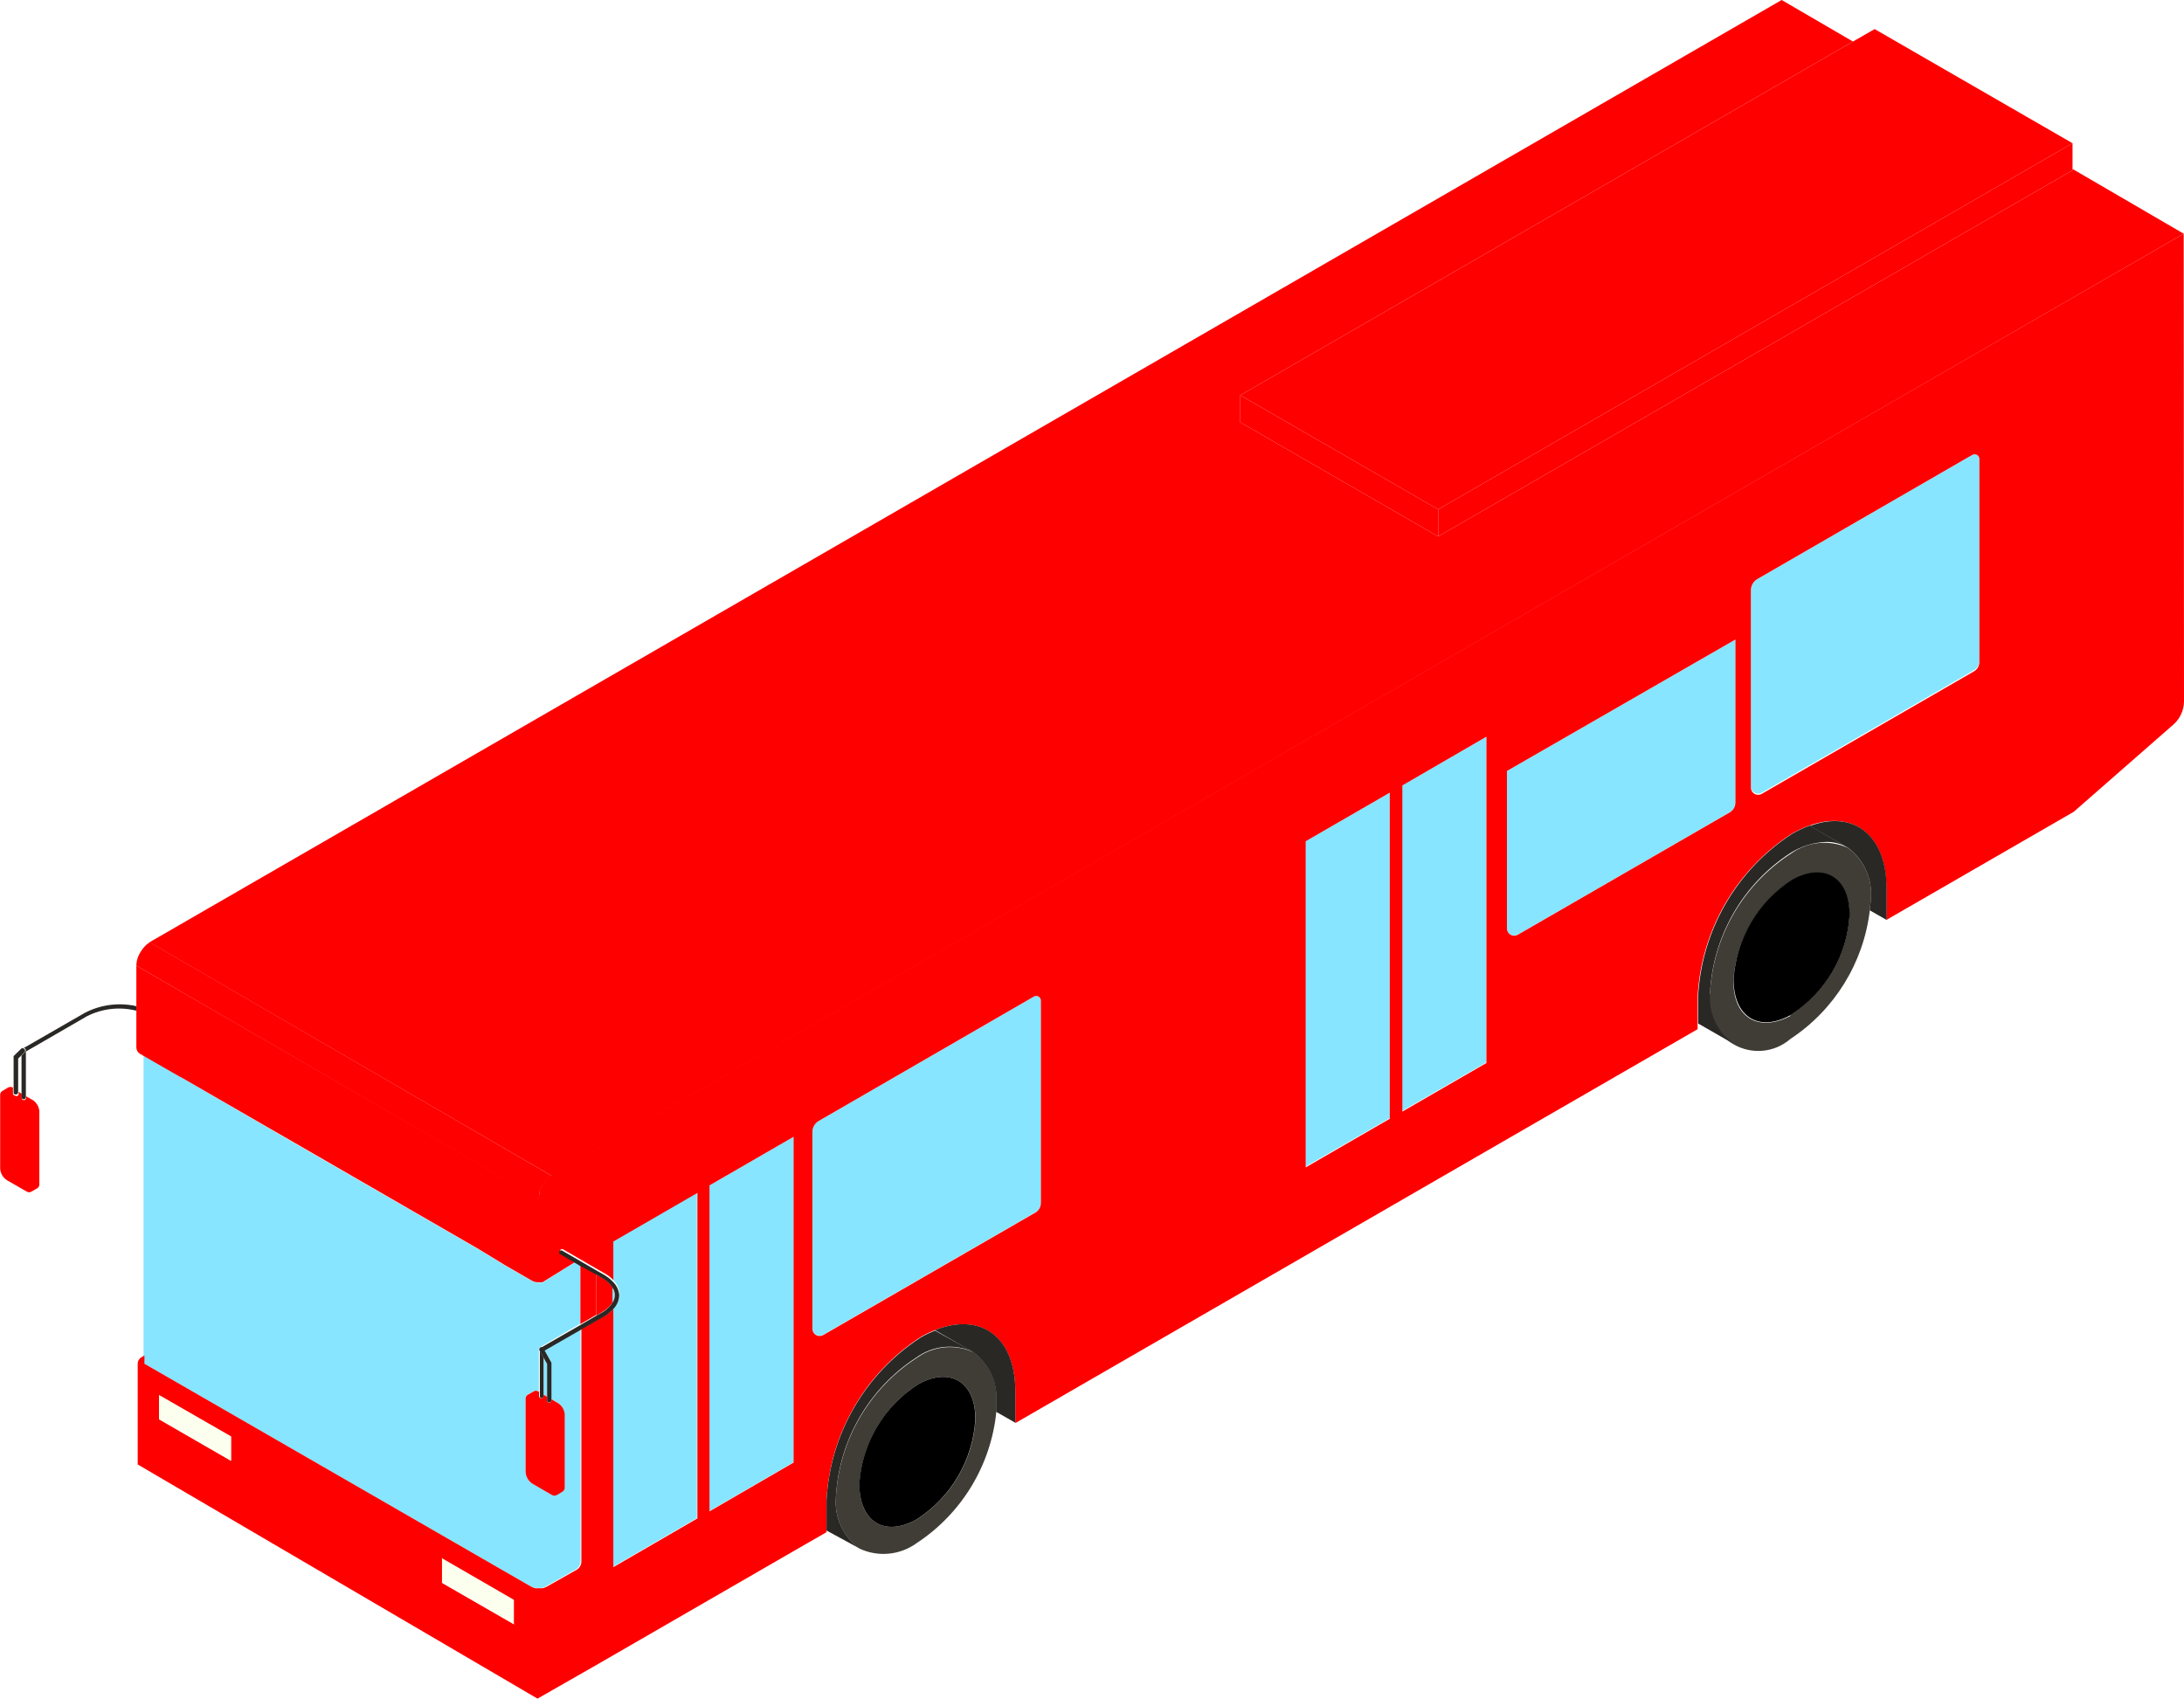
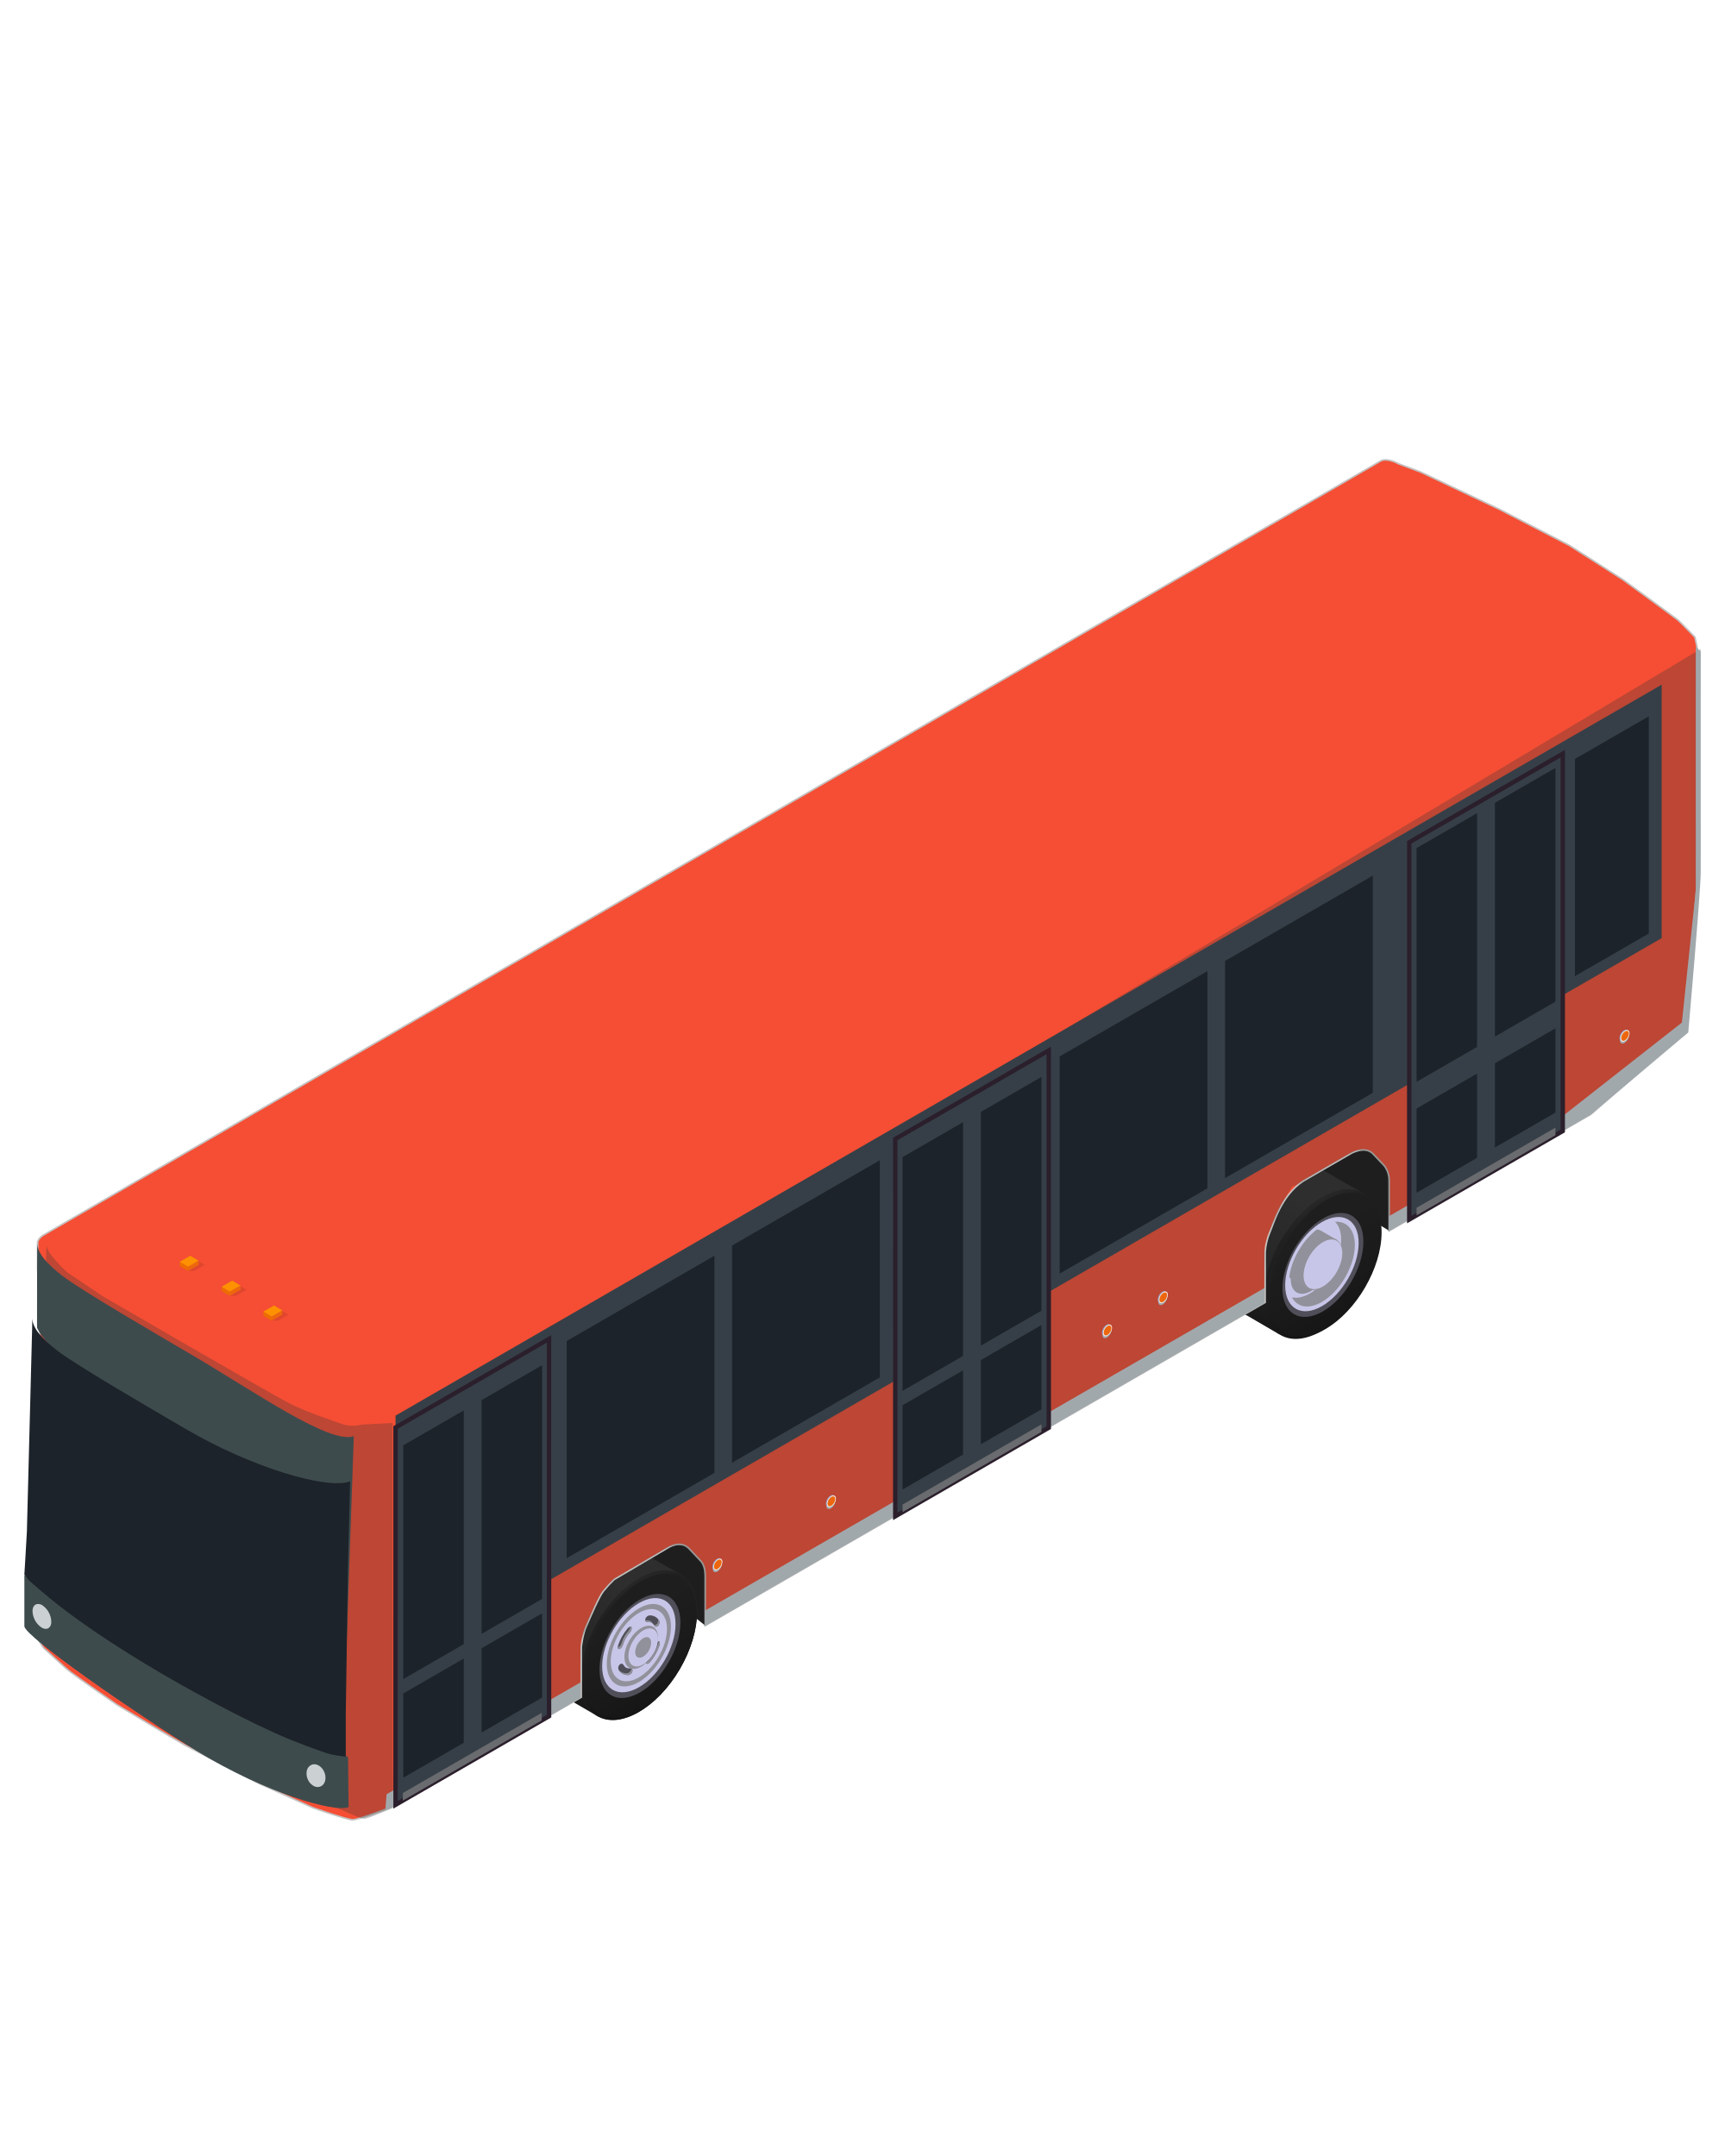
- <svg xmlns="http://www.w3.org/2000/svg" id="Capa_1" data-name="Capa 1" data-type="bus.svg" viewBox="0 0 129.9 101.04">
+ <svg xmlns="http://www.w3.org/2000/svg" xmlns:xlink="http://www.w3.org/1999/xlink" viewBox="0 0 1080 1350">
  <defs>
-     <style>.cls-1{fill:none;}.cls-2{fill:#403c36;}.cls-3{fill:#87e5ff;}.body{fill:#FF0000;}.cls-5{fill:#2a2824;}.cls-6{fill:#fdffee;}∫.cls-8{fill:#b5b5b5;}</style>
+     <style>
+             .cls-1{isolation:isolate;}.cls-2{fill:#1e1e1e;}.cls-3{fill:url(#linear-gradient);}.cls-4{fill:url(#linear-gradient-2);}.cls-5{fill:url(#linear-gradient-3);}.cls-6{fill:#504f59;}.cls-7{fill:#c8c6e8;}.cls-8{fill:#90919a;}.cls-9{fill:#8e8f98;}.cls-10{fill:url(#linear-gradient-4);}.cls-11{fill:#2d2c38;}.cls-12{fill:url(#linear-gradient-5);}.cls-13{fill:url(#linear-gradient-6);}.cls-14{fill:#F54E34;stroke:#c3c1c0;stroke-miterlimit:10;}.cls-15{fill:#353535;opacity:0.29;}.cls-16{fill:#3d4b4d;}.cls-17{fill:#cbd0d3;}.cls-18{fill:#1d232a;}.cls-19{fill:#a1a8ac;}.cls-20{fill:#363f47;}.cls-21{fill:#2b1f2c;}.cls-22{fill:#696b6f;}.cls-23{fill:#999ebf;}.cls-24{fill:#f8eee8;}.cls-25{fill:#ed670e;}.cls-26{fill:#e9e4e0;mix-blend-mode:multiply;}.cls-27{fill:#ed6d00;}.cls-28{fill:#fd9101;}</style>
+     <linearGradient id="linear-gradient" x1="300.64" y1="823.06" x2="249.23" y2="734.01" gradientTransform="matrix(-1, 0, 0, 1, 1080, 0)" gradientUnits="userSpaceOnUse">
+       <stop offset="0" stop-color="#181818" />
+       <stop offset="0.27" stop-color="#262626" />
+       <stop offset="0.77" stop-color="#2e2e2e" />
+     </linearGradient>
+     <linearGradient id="linear-gradient-2" x1="234.29" y1="822.93" x2="270.53" y2="760.16" gradientTransform="matrix(-0.5, -0.86, -0.86, 0.5, 1638.32, 609.96)" gradientUnits="userSpaceOnUse">
+       <stop offset="0" stop-color="#141414" />
+       <stop offset="0.44" stop-color="#1e1e1e" />
+       <stop offset="0.78" stop-color="#202020" />
+       <stop offset="0.98" stop-color="#292929" />
+       <stop offset="1" stop-color="#2a2a2a" />
+     </linearGradient>
+     <linearGradient id="linear-gradient-3" x1="232.7" y1="822.11" x2="267.57" y2="761.73" gradientTransform="matrix(-1, 0, 0, 1, 1080, 0)" gradientUnits="userSpaceOnUse">
+       <stop offset="0" stop-color="#161616" />
+       <stop offset="0.3" stop-color="#1a1a1a" />
+       <stop offset="0.79" stop-color="#1e1e1e" />
+       <stop offset="0.8" stop-color="#1e1e1e" />
+     </linearGradient>
+     <linearGradient id="linear-gradient-4" x1="725.63" y1="1063.18" x2="674.22" y2="974.14" xlink:href="#linear-gradient" />
+     <linearGradient id="linear-gradient-5" x1="661.89" y1="1061.54" x2="698.13" y2="998.77" gradientTransform="matrix(-0.5, -0.86, -0.86, 0.5, 1632.52, 1097.31)" xlink:href="#linear-gradient-2" />
+     <linearGradient id="linear-gradient-6" x1="661.69" y1="1060.73" x2="696.56" y2="1000.35" xlink:href="#linear-gradient-3" />
  </defs>
-   <polygon class="cls-1" points="1.26 62.79 1.26 65.01 1.08 64.9 1.08 62.97 1.26 62.79" />
-   <path class="cls-2" d="M68.8,111.4l0,0h0a3.36,3.36,0,0,0-3.38.33A10.57,10.57,0,0,0,60.61,120,3.4,3.4,0,0,0,62,123.07a3.36,3.36,0,0,0,3.41-.32,10.62,10.62,0,0,0,4.74-7.81c0-.16,0-.32,0-.47A3.36,3.36,0,0,0,68.8,111.4Zm-3.4,9.95c-1.91,1.06-3.42.11-3.39-2.12a7.6,7.6,0,0,1,3.51-5.94c1.9-1.05,3.42-.1,3.39,2.12A7.62,7.62,0,0,1,65.4,121.35Z" transform="translate(-10.89 -30.96)" />
-   <path class="cls-2" d="M120.79,81.39l0,0h0a3.37,3.37,0,0,0-3.37.34A10.56,10.56,0,0,0,112.6,90a2.92,2.92,0,0,0,4.78,2.76,10.67,10.67,0,0,0,4.72-7.63c0-.22.06-.44.06-.65A3.37,3.37,0,0,0,120.79,81.39Zm-3.41,10c-1.9,1-3.42.1-3.39-2.12a7.62,7.62,0,0,1,3.51-5.94c1.91-1,3.42-.1,3.39,2.12A7.57,7.57,0,0,1,117.38,91.34Z" transform="translate(-10.89 -30.96)" />
-   <path class="cls-3" d="M43.26,111.26,45.42,110v13.82a.57.57,0,0,1-.29.5l-1.77,1h0a.92.92,0,0,1-.23.09h0a1,1,0,0,1-.24,0h0a.85.85,0,0,1-.23,0,.92.92,0,0,1-.23-.09l-23-13.26s0,0,0-.06a.19.19,0,0,1,0-.1v-.33l0-17.87h0L21.57,95l.16.08L28.47,99l10.84,6.25,1.64,1,1.58.91a.63.63,0,0,0,.33.09h0a.75.75,0,0,0,.21,0l.09,0,.08-.05L45.14,106l.27.16v3.53L43,111.1h0a.1.1,0,0,0-.06.09s0,0,0,0v2.53l-.05,0a.25.25,0,0,0-.28,0l-.35.2a.26.26,0,0,0-.12.25v4.34a.89.89,0,0,0,.4.69l1.17.68a.31.31,0,0,0,.29,0l.35-.21a.28.28,0,0,0,.12-.25v-4.34a.86.86,0,0,0-.4-.68l-.39-.23v-2.13a.14.14,0,0,0,0-.06Z" transform="translate(-10.89 -30.96)" />
-   <polygon class="cls-3" points="32.54 81.13 32.54 83.07 32.33 82.95 32.33 80.76 32.54 81.13" />
-   <path class="cls-3" d="M114.11,69v9.7a.68.68,0,0,1-.33.57l-12.61,7.28a.43.43,0,0,1-.65-.37V76.82Z" transform="translate(-10.89 -30.96)" />
-   <path class="cls-3" d="M72.8,90.49v12a.66.66,0,0,1-.33.58l-12.61,7.28a.43.43,0,0,1-.65-.37V98.29a.76.76,0,0,1,.39-.66l12.78-7.39A.28.28,0,0,1,72.8,90.49Z" transform="translate(-10.89 -30.96)" />
-   <path class="cls-3" d="M128.62,58.26v12a.65.65,0,0,1-.33.57l-12.61,7.28a.43.43,0,0,1-.65-.37V66.06a.77.77,0,0,1,.39-.66l12.34-7.13.44-.25A.28.28,0,0,1,128.62,58.26Z" transform="translate(-10.89 -30.96)" />
-   <path class="cls-3" d="M52.34,101.9v19.36l-5,2.9V108.82a1.22,1.22,0,0,0,.4-.87,1.23,1.23,0,0,0-.4-.87v-2.29Z" transform="translate(-10.89 -30.96)" />
-   <path class="cls-3" d="M47.46,108a.88.88,0,0,0-.14-.44v.88A.91.91,0,0,0,47.46,108Z" transform="translate(-10.89 -30.96)" />
-   <polygon class="cls-3" points="47.2 67.62 47.2 86.98 42.19 89.88 42.19 70.51 47.2 67.62" />
-   <polygon class="cls-3" points="88.41 43.82 88.41 63.19 83.4 66.08 83.4 46.72 88.41 43.82" />
-   <polygon class="cls-3" points="82.66 47.15 82.66 66.51 77.64 69.4 77.64 50.04 82.66 47.15" />
-   <path class="body" d="M13.23,97.05v4.33a.27.27,0,0,1-.12.26l-.35.2a.27.27,0,0,1-.28,0l-1.18-.68a.88.88,0,0,1-.4-.69V96.11a.27.27,0,0,1,.12-.25l.35-.21a.31.31,0,0,1,.29,0l0,0V96a.13.13,0,0,0,.13.13A.13.13,0,0,0,12,96v-.09l.18.11v.25a.13.13,0,1,0,.26,0v-.1l.42.24A.88.88,0,0,1,13.23,97.05Z" transform="translate(-10.89 -30.96)" />
-   <path class="cls-8" d="M65.52,113.29A7.6,7.6,0,0,0,62,119.23c0,2.23,1.48,3.18,3.39,2.12a7.62,7.62,0,0,0,3.51-5.94C68.94,113.19,67.42,112.24,65.52,113.29Z" transform="translate(-10.89 -30.96)" />
-   <path class="cls-8" d="M117.5,83.28A7.62,7.62,0,0,0,114,89.22c0,2.22,1.49,3.17,3.39,2.12a7.57,7.57,0,0,0,3.51-5.94C120.92,83.18,119.41,82.23,117.5,83.28Z" transform="translate(-10.89 -30.96)" />
-   <path class="body" d="M43.19,107.15l-.09,0-.2,0h0a.75.75,0,0,0,.21,0Z" transform="translate(-10.89 -30.96)" />
-   <rect class="body" x="34.52" y="75.23" height="3.53" />
-   <polygon class="body" points="35.47 78.21 35.47 75.77 34.52 75.23 34.52 78.76 35.47 78.21" />
-   <path class="body" d="M42.89,107.19h0l.2,0h0A.75.75,0,0,1,42.89,107.19Z" transform="translate(-10.89 -30.96)" />
-   <path class="body" d="M140.77,44.86l-97.07,56a1.44,1.44,0,0,0-.33.28l-.07.09a2.07,2.07,0,0,0-.22.35,1.76,1.76,0,0,0-.09.2s0,.07,0,.11a1.49,1.49,0,0,0-.05.36L19,88.4v4.87a.44.44,0,0,0,.21.37l.19.11h0L21.57,95l.16.08,17.58,10.15,1.64,1,1.58.91a.63.63,0,0,0,.33.09h0a.75.75,0,0,0,.21,0l.09,0,.08-.05L45.14,106l-.91-.53a.14.14,0,0,1,0-.18.14.14,0,0,1,.18,0l2,1.16.49.28a2.26,2.26,0,0,1,.47.37v-2.29l5-2.89v19.36l-5,2.9V108.82a2.29,2.29,0,0,1-.47.38l-.49.28-.94.54v13.82a.57.57,0,0,1-.29.5l-1.77,1h0a.92.92,0,0,1-.23.09h0a1,1,0,0,1-.24,0h0a.85.85,0,0,1-.23,0,.92.92,0,0,1-.23-.09l-23-13.26s0,0,0-.06a.19.19,0,0,1,0-.1v-.33l-.17.1a.44.44,0,0,0-.23.38v6L42.86,132l3.5-2,12.52-7.23,1.17-.67v-1.91a12.32,12.32,0,0,1,5.6-9.7,6,6,0,0,1,.85-.41c2.7-1.08,4.77.39,4.78,3.62v1.91l16.35-9.44,12.52-7.23,11.71-6.76V90.25a12.31,12.31,0,0,1,5.59-9.69,6.13,6.13,0,0,1,1.05-.49c2.6-.94,4.58.54,4.59,3.7v1.91l11.14-6.43,5.94-5.2a1.86,1.86,0,0,0,.62-1.38Zm-116.14,73-4.28-2.47v-1.43l4.28,2.46Zm16.82,9.72h0l-4.27-2.46v-1.44l4.27,2.47v1.43l.16.09Zm16.64-9.62-5,2.9V101.47l5-2.89ZM72.8,102.51a.66.66,0,0,1-.33.58l-12.61,7.28a.43.43,0,0,1-.65-.37V98.29a.76.76,0,0,1,.39-.66l12.78-7.39a.28.28,0,0,1,.42.25Zm20.75-5-5,2.89V81l5-2.89Zm5.75-3.32-5,2.89V77.68l5-2.9Zm14.81-15.48a.68.68,0,0,1-.33.57l-12.61,7.28a.43.43,0,0,1-.65-.37V76.82L114.11,69Zm14.51-8.38a.65.65,0,0,1-.33.57l-12.61,7.28a.43.43,0,0,1-.65-.37V66.06a.77.77,0,0,1,.39-.66l12.34-7.13.44-.25a.28.28,0,0,1,.42.24Z" transform="translate(-10.89 -30.96)" />
-   <polygon class="body" points="85.54 30.3 85.54 31.91 123.27 10.13 123.27 10.05 123.27 8.52 85.54 30.3" />
-   <polygon class="body" points="73.77 23.51 73.77 25.12 85.54 31.91 85.54 30.3 73.77 23.51" />
-   <path class="body" d="M46.71,109a1.61,1.61,0,0,0,.61-.57v-.88a1.56,1.56,0,0,0-.61-.58l-.35-.2v2.44Z" transform="translate(-10.89 -30.96)" />
-   <path class="body" d="M44.48,115.09v4.34a.28.28,0,0,1-.12.25l-.35.21a.31.31,0,0,1-.29,0l-1.17-.68a.89.89,0,0,1-.4-.69v-4.34a.26.26,0,0,1,.12-.25l.35-.2a.25.25,0,0,1,.28,0l.05,0V114a.13.13,0,0,0,.14.13.13.13,0,0,0,.13-.13v-.08l.21.12v.22a.12.12,0,0,0,.13.13.13.13,0,0,0,.13-.13v-.07l.39.23A.86.86,0,0,1,44.48,115.09Z" transform="translate(-10.89 -30.96)" />
-   <path class="cls-5" d="M19,90.81v.27a4.21,4.21,0,0,0-2.94.33l-3.63,2.1v2.71a.13.13,0,1,1-.26,0V93.75l.22-.23a.13.13,0,0,0,0-.18.11.11,0,0,0-.16,0v0l3.7-2.13A4.51,4.51,0,0,1,19,90.81Z" transform="translate(-10.89 -30.96)" />
-   <path class="cls-5" d="M12.37,93.52l-.22.23-.18.18v2a.13.13,0,0,1-.14.13A.13.13,0,0,1,11.7,96V93.87a.18.18,0,0,1,0-.09l.45-.44s0,0,0,0a.11.11,0,0,1,.16,0A.13.13,0,0,1,12.37,93.52Z" transform="translate(-10.89 -30.96)" />
-   <path class="cls-5" d="M71.28,113.68v1.91l-1.14-.65c0-.16,0-.32,0-.47a3.38,3.38,0,0,0-1.37-3.08h0l-2.27-1.31C69.2,109,71.27,110.45,71.28,113.68Z" transform="translate(-10.89 -30.96)" />
-   <path class="cls-5" d="M123.1,83.77v1.91l-1-.57c0-.22.06-.44.06-.65a3.4,3.4,0,0,0-1.37-3.08l0,0-2.25-1.29C121.11,79.13,123.09,80.61,123.1,83.77Z" transform="translate(-10.89 -30.96)" />
-   <path class="cls-5" d="M68.77,111.37a3.37,3.37,0,0,0-3.38.34A10.56,10.56,0,0,0,60.61,120,3.39,3.39,0,0,0,62,123.06L60.05,122v-1.78a12.32,12.32,0,0,1,5.6-9.7,6,6,0,0,1,.85-.41Z" transform="translate(-10.89 -30.96)" />
-   <path class="cls-5" d="M68.8,111.4l0,0,0,0Z" transform="translate(-10.89 -30.96)" />
-   <path class="cls-5" d="M120.76,81.36a2.45,2.45,0,0,0-1.25-.32,4.28,4.28,0,0,0-2.13.66A10.56,10.56,0,0,0,112.6,90,3.38,3.38,0,0,0,114,93.05l-2.11-1.21V90.25a12.31,12.31,0,0,1,5.59-9.69,6.13,6.13,0,0,1,1.05-.49Z" transform="translate(-10.89 -30.96)" />
-   <path class="cls-5" d="M120.79,81.38h0l0,0Z" transform="translate(-10.89 -30.96)" />
-   <path class="cls-5" d="M47.72,108a1.22,1.22,0,0,1-.4.87,2.29,2.29,0,0,1-.47.38l-.49.28-.94.54-2.16,1.24-.06-.11a.13.13,0,0,0-.18-.05l2.4-1.38.94-.55.36-.2a1.67,1.67,0,0,0,.6-.58.76.76,0,0,0,0-.88,1.58,1.58,0,0,0-.6-.57l-.36-.21-1-.54-.27-.16-.91-.53a.14.14,0,0,1,0-.18.14.14,0,0,1,.18,0l2,1.16.49.28a2.26,2.26,0,0,1,.47.37A1.23,1.23,0,0,1,47.72,108Z" transform="translate(-10.89 -30.96)" />
-   <path class="cls-5" d="M43.22,111.72V114a.13.13,0,0,1-.13.13A.13.13,0,0,1,43,114v-2.77s0,0,0,0a.19.19,0,0,0,0,.08Z" transform="translate(-10.89 -30.96)" />
-   <path class="cls-5" d="M43.69,112.05v2.2a.13.13,0,0,1-.13.13.12.12,0,0,1-.13-.13v-2.16l-.21-.37-.25-.44a.19.19,0,0,1,0-.08.1.1,0,0,1,.06-.09h0a.13.13,0,0,1,.18.05l.06.11.41.73A.14.14,0,0,1,43.69,112.05Z" transform="translate(-10.89 -30.96)" />
-   <polygon class="cls-6" points="30.56 95.16 30.56 96.59 26.29 94.13 26.29 92.69 30.56 95.16" />
-   <polygon class="cls-6" points="30.72 96.68 30.56 96.6 30.56 96.59 30.72 96.68" />
-   <polygon class="body" points="129.88 13.9 32.81 69.94 8.89 56.05 105.97 0 110.21 2.47 73.77 23.51 73.77 25.12 85.54 31.91 123.27 10.13 123.27 10.05 129.88 13.9" />
-   <path class="body" d="M43.7,100.9a1.44,1.44,0,0,0-.33.28l-.07.09a2.07,2.07,0,0,0-.22.35,1.76,1.76,0,0,0-.09.2s0,.07,0,.11a1.49,1.49,0,0,0-.05.36L19,88.4a1.5,1.5,0,0,1,.14-.61,2.19,2.19,0,0,1,.31-.48,1.37,1.37,0,0,1,.35-.3Z" transform="translate(-10.89 -30.96)" />
-   <polygon class="body" points="85.54 30.3 123.27 8.52 111.5 1.73 110.21 2.47 73.77 23.51 85.54 30.3" />
-   <polygon class="body" points="30.72 96.68 30.56 96.6 30.56 96.59 30.72 96.68" />
-   <polygon class="body" points="31.97 97.41 31.97 97.41 31.97 97.41 31.97 97.41" />
-   <polygon class="cls-6" points="13.74 85.44 13.74 86.88 9.46 84.41 9.46 82.98 13.74 85.44" />
+   <g class="cls-1">
+     <g id="Capa_1" data-name="Capa 1">
+       <polygon class="cls-2" points="869.78 770.69 837.54 750.89 715.11 826.44 441.59 1017.9 412.61 994.96 301.88 1067.16 337.39 881.22 906.19 593.71 869.78 770.69" />
+       <path class="cls-3" d="M768.6,799.59c0-23.11,16.32-51.27,36.46-62.9,10.65-6.15,20.24-6.44,26.9-1.94l22.8,13.2-15.44,25.17a85.74,85.74,0,0,1-24.7,40.28L801,835.55l-20-11.68a16.86,16.86,0,0,1-3.63-2.11h0C771.91,817.6,768.6,810,768.6,799.59Z" />
+       <ellipse class="cls-4" cx="827.59" cy="791.54" rx="51.41" ry="29.68" transform="translate(-273.43 1106.51) rotate(-59.69)" />
+       <path class="cls-5" d="M794.78,812.18c0,22.23,15.71,31.19,35.09,20S865,793.9,865,771.67s-15.71-31.19-35.08-20S794.78,790,794.78,812.18Z" />
+       <path class="cls-6" d="M802.93,806.68c0,16.06,11.34,22.52,25.34,14.44s25.33-27.64,25.33-43.7S842.26,754.9,828.27,763,802.93,790.62,802.93,806.68Z" />
+       <path class="cls-7" d="M804.63,804.8c0,14.55,10.28,20.41,23,13.09s23-25,23-39.6-10.28-20.41-23-13.09S804.63,790.25,804.63,804.8Z" />
+       <path class="cls-7" d="M806.94,803.47c0,13.08,9.25,18.35,20.65,11.77s20.65-22.53,20.65-35.62-9.24-18.36-20.65-11.77a30.7,30.7,0,0,0-3.07,2c-8.9,6.66-15.95,18.78-17.33,29.77A29.28,29.28,0,0,0,806.94,803.47Z" />
+       <path class="cls-8" d="M820.14,809.91c10.79-6.22,19.55-21.32,19.55-33.71,0-5-1.44-8.81-3.85-11.15,7.3-.56,12.4,4.85,12.4,14.57,0,13.09-9.24,29-20.65,35.62-8.31,4.8-15.47,3.29-18.74-2.93C812,813.06,815.93,812.34,820.14,809.91Z" />
+       <path class="cls-9" d="M808.15,801.16c0,8,5.67,11.26,12.67,7.23s12.66-13.83,12.66-21.86-5.67-11.26-12.66-7.22S808.15,793.13,808.15,801.16Z" />
+       <path class="cls-8" d="M807.19,799.65c2.17,3.15,6.29,3.75,11,1,7-4,12.67-13.83,12.67-21.86,0-5.39-2.56-8.62-6.36-8.93C815.62,776.54,808.57,788.66,807.19,799.65Z" />
+       <polygon class="cls-8" points="827.59 770.94 837.09 776.45 818.37 806.83 809 801.42 815.4 786.14 827.59 770.94" />
+       <path class="cls-8" d="M814.92,798.86c0,8,5.67,11.26,12.67,7.22s12.67-13.82,12.67-21.85S834.59,773,827.59,777,814.92,790.83,814.92,798.86Z" />
+       <path class="cls-7" d="M816.15,798.66c0,7.67,5.43,10.77,12.12,6.9s12.11-13.21,12.11-20.89-5.42-10.77-12.11-6.91S816.15,791,816.15,798.66Z" />
+       <path class="cls-10" d="M341,1038.21c0-23.12,16.33-51.28,36.47-62.91,10-5.79,19.13-6.38,25.72-2.66h0l.15.09,23,13.31v17.84l-51.72,71-21.6-12.55a17.1,17.1,0,0,1-2.9-1.68h0C344.45,1056.55,341,1048.84,341,1038.21Z" />
+       <ellipse class="cls-11" cx="399.99" cy="1030.16" rx="51.41" ry="29.68" transform="translate(-691.22 855.56) rotate(-59.69)" />
+       <ellipse class="cls-12" cx="399.99" cy="1030.16" rx="51.41" ry="29.68" transform="translate(-691.22 855.56) rotate(-59.69)" />
+       <path class="cls-13" d="M365.79,1050.79c0,22.23,15.71,31.19,35.08,20S436,1032.52,436,1010.28s-15.7-31.18-35.08-20S365.79,1028.56,365.79,1050.79Z" />
+       <path class="cls-6" d="M375.33,1045.29c0,16.06,11.34,22.53,25.33,14.45S426,1032.09,426,1016s-11.34-22.53-25.34-14.45S375.33,1029.24,375.33,1045.29Z" />
+       <path class="cls-7" d="M377,1043.41c0,14.55,10.28,20.41,23,13.09s22.95-25,22.95-39.6-10.28-20.41-22.95-13.09S377,1028.86,377,1043.41Z" />
+       <path class="cls-8" d="M379.9,1041.76c0,12.72,9,17.85,20.09,11.45s20.08-21.92,20.08-34.65-9-17.86-20.08-11.45S379.9,1029,379.9,1041.76Z" />
+       <path class="cls-7" d="M382.38,1040.32c0,11.16,7.88,15.65,17.61,10s17.6-19.21,17.6-30.37-7.88-15.65-17.6-10S382.38,1029.16,382.38,1040.32Z" />
+       <path class="cls-8" d="M390.93,1037.56c0,6.67,4.71,9.35,10.52,6S412,1032.08,412,1025.41s-4.71-9.36-10.53-6S390.93,1030.89,390.93,1037.56Z" />
+       <path class="cls-6" d="M410,1030.34a19.93,19.93,0,0,1-4.43,7.85,3.94,3.94,0,0,0-1.1,3.15h0c.26.82,1.46.58,2.56-.71a31.73,31.73,0,0,0,5.88-10.43c.53-1.59.09-2.69-.77-2.46h0A4.06,4.06,0,0,0,410,1030.34Z" />
+       <path class="cls-7" d="M393.45,1036.9c0,5.88,4.15,8.24,9.26,5.29s9.27-10.12,9.27-16-4.15-8.24-9.27-5.28S393.45,1031,393.45,1036.9Z" />
+       <path class="cls-8" d="M397.68,1034.46c0,3.19,2.25,4.47,5,2.87a11.1,11.1,0,0,0,5-8.69c0-3.19-2.26-4.47-5-2.87A11.11,11.11,0,0,0,397.68,1034.46Z" />
+       <path class="cls-6" d="M389.94,1030a20.09,20.09,0,0,1,4.43-7.86,3.91,3.91,0,0,0,1.1-3.14h0c-.26-.82-1.46-.58-2.56.71a31.81,31.81,0,0,0-5.88,10.43c-.53,1.59-.09,2.69.77,2.45h0A4,4,0,0,0,389.94,1030Z" />
+       <path class="cls-6" d="M394.77,1044.7c-2.37.09-3.4-.45-4.61-2.43-.43-.7-1.34-.78-2.19,0h0a3,3,0,0,0-.67,3.32,6.57,6.57,0,0,0,6.13,3.22,3.11,3.11,0,0,0,2.53-2.34h0C396.19,1045.35,395.62,1044.66,394.77,1044.7Z" />
+       <path class="cls-6" d="M405.2,1015.62c2.38-.09,3.4.45,4.61,2.42.43.7,1.34.79,2.19,0h0a3,3,0,0,0,.67-3.32,6.57,6.57,0,0,0-6.13-3.21,3.11,3.11,0,0,0-2.53,2.34h0C403.79,1015,404.35,1015.65,405.2,1015.62Z" />
+       <path class="cls-8" d="M406.25,1039.56a31.65,31.65,0,0,0,5.89-10.43,3.57,3.57,0,0,0,.19-1.37c.74,0,1.1,1,.61,2.44a31.63,31.63,0,0,1-5.88,10.43c-1.1,1.29-2.3,1.53-2.56.71a2.43,2.43,0,0,1,.06-.64A3,3,0,0,0,406.25,1039.56Z" />
+       <path class="cls-8" d="M387,1031.5a4.07,4.07,0,0,0,2.14-2.59,20,20,0,0,1,4.43-7.86,4.37,4.37,0,0,0,1-2.5.68.68,0,0,1,.86.43,3.91,3.91,0,0,1-1.1,3.14,20.09,20.09,0,0,0-4.43,7.86,4,4,0,0,1-2.14,2.59c-.57.16-.92-.31-1-1.08C386.9,1031.48,386.94,1031.52,387,1031.5Z" />
+       <path class="cls-8" d="M392.63,1047.74a3.11,3.11,0,0,0,2.53-2.34c0-.24-.07-.37-.08-.57a1.25,1.25,0,0,1,.88,1.64,3.11,3.11,0,0,1-2.53,2.34,6.57,6.57,0,0,1-6.13-3.22l0-.06A6.63,6.63,0,0,0,392.63,1047.74Z" />
+       <path class="cls-8" d="M411.2,1017a3,3,0,0,0,.69-3.25,6.25,6.25,0,0,1,.78,1A3,3,0,0,1,412,1018c-.85.79-1.76.7-2.19,0a7,7,0,0,0-.73-1C409.53,1017.66,410.39,1017.72,411.2,1017Z" />
+       <path class="cls-8" d="M404.4,1014.55c2.28-.09,3.32.44,4.47,2.23-.9-.94-1.91-1.23-3.67-1.16-.67,0-1-.49-1.11-1.21C404.21,1014.44,404.27,1014.55,404.4,1014.55Z" />
+       <path id="body_bus" data-name="body bus" class="cls-14" d="M1055.23,646.14l7.81-100.3V407.6l-1.86-8.61s-9.06-9.39-10.52-10.65-34.28-25.19-34.71-25.47l-33.43-21.39s-43.38-22.4-43.81-22.61-49.14-23.25-49.14-23.25l-14.09-5.28s-7.06-4-11.11-1.67l-50.28,29.11L514.17,491.43,253.83,642.16,26.61,773.71s-3.12,2.12-3.07,4.54,0,15.91,0,15.91l1.61,30.58s-1.62,106.15-1.7,108-.63,14.82-2.52,18.46a18,18,0,0,0-2,6.66l-1.65,38,.07,8.39s1.21,7.57,1.8,10.35,3,9.33,3,9.33,4.81,7.86,5.44,8.21,11.94,11.23,16.5,14.76,29.05,20.48,29.05,20.48,37.13,22.31,42.72,25.37,46.13,23.9,46.13,23.9l33.77,15.21s21.37,7.56,25,7.61,23.52-7.65,23.52-7.65l119.64-69.08v-31.4s.88-8,3.07-12.9,7.9-18.49,10.79-22.14a83.7,83.7,0,0,1,6.65-7.25l33.25-19.59s8.19-5.67,13.79.25l7,7.44s3.07,2.52,3.07,9.36v31.39L792.09,815.52v-31.4a39,39,0,0,1,3.07-12.89c1.89-4,6.7-22.53,20.84-31.76l29.84-17.23s8.7-5.13,13.8.25l7.05,7.44a15,15,0,0,1,3.07,9.36v31.4l126.33-73Z" />
+       <path class="cls-15" d="M1064.73,406.39,248.62,894.44l-2.74,237.84L363.19,1063l.31-35.21s9.79-26.59,13.5-31.15a64,64,0,0,1,8.36-8.59c.6-.4,25.75-15,26.54-15.42a63.6,63.6,0,0,1,7.37-4.07c1.94-.67,6.15-1.28,7.3-.93a28.09,28.09,0,0,1,4.17,2.34l7.89,8.52,2.22,5.57v34.1L791.38,815.75l.4-35.74s1.27-5.14,1.74-6.32,4-9,4.53-10.21,4-8.84,4.64-10,6.19-10.39,6.19-10.39a19.55,19.55,0,0,0,4-1.77c1.33-.91,7.5-4.53,9.53-5.7s24-14.33,26.62-14.84,7.12-1,9.9,2l7.05,7.44,2.34,4.18.73,36.58L995.38,698l61.18-51.67,7.13-87.26s1.38-34.29.5-47.11S1064.73,406.39,1064.73,406.39Z" />
+       <path class="cls-15" d="M245.8,891l-19.08,1s-6.26,1.8-11.85-.12-22.85-7.63-33.63-13.1-116.74-67-116.74-67l-22.28-15s-11.4-10.07-12.77-15.73,0,52.6,0,52.6l-4.89,184.17L52.83,1048s66.69,44.73,77.16,48.71,25.12,15.46,42.77,22,32.76,11.28,38,13.31,15.22,7.19,17.91,6.78,17.2-6.66,17.2-6.66Z" />
+       <path class="cls-16" d="M23.19,831.39c1.94,4.22,6.08,9.91,13.48,15.5s54.26,34,85.14,52.89,67.61,37.68,83.25,42.25c0,0,10.68,1.38,10.95,5s-4.16,93.52-4.11,96.4c0,1-1.17,1.1-2.84.86-3.14-.43-8-2-9.77-.86-2.76,1.73-8.19,9.22-15.44,9.29,4.41,1.8,8.44,3.36,12,4.7l1.18.44,1.14.41,2.22.81,2,.71,1,.33a95.3,95.3,0,0,0,13.12,3.53v-20l5-144.39c-14.89,5.41-61.92-27.72-102.36-51.46-19.57-11.49-67.88-39.51-80.19-49-9.58-7.38-15.53-14.13-15.65-20.2l-.09,15.68C23.18,795.46,23.2,830.67,23.19,831.39Z" />
+       <path class="cls-16" d="M15.26,1018.29c0,6.33,70.49,55.27,108.36,78.38,42.5,25.93,85.81,38.54,94.61,34.85l-.07-6.26-.24-24.94L15.26,986.1Z" />
+       <path class="cls-17" d="M192,1109.3c-.57,3.67,1.56,7.8,4.79,9.2a4.67,4.67,0,0,0,5.73-1.3v0a6.11,6.11,0,0,0,1.17-2.82c.58-3.69-1.55-7.82-4.8-9.22a5,5,0,0,0-3.31-.3A5.15,5.15,0,0,0,192,1109.3Z" />
+       <path class="cls-17" d="M20.36,1008.62A12.88,12.88,0,0,0,26,1019.1c2.25,1.33,4.24,1,5.32-.59v0a5.5,5.5,0,0,0,.8-2.86,12.86,12.86,0,0,0-5.61-10.5,4.76,4.76,0,0,0-3.19-.77C21.59,1004.62,20.45,1006.14,20.36,1008.62Z" />
+       <path class="cls-18" d="M15.25,985.87c1.53,1.4,1.63,2.65,3.17,4l1.9,1.68c1.28,1.12,2.55,2.22,3.83,3.32q3.75,3.2,7.5,6.26c44.51,36.31,120.37,76,149.4,87.88,7.87,3.2,14.5,5.65,19.54,7.4,1.47.51,2.8,1,4,1.36,4.41,1.48,11.89,2.16,11.89,2.16V1073l1.37-92,1.37-53.42c-14.91,5.41-62.51-9.1-103-32.84-19.6-11.49-68-39.51-80.31-49-9.59-7.39-15.55-14.14-15.67-20.21l-.09,5.06L16.84,958.91,15.8,977Z" />
+       <polygon class="cls-19" points="791.76 806.44 441.23 1008.59 441.23 1018.32 791.76 815.94 791.76 806.44" />
+       <path class="cls-19" d="M978.42,698.8l-109,62.86v9.45l126.33-73L1057,646.49s7.8-88.36,7.8-100.29V408l-3.1-3V557.69L1053,640.3Z" />
+       <polygon class="cls-19" points="241.26 1133.27 243.93 1132.24 363.57 1063.16 363.57 1053.36 242.03 1123.46 241.26 1133.27" />
+       <polygon class="cls-20" points="247.64 1045.08 247.64 886.4 1040.35 428.73 1040.35 587.41 247.64 1045.08" />
+       <polygon class="cls-20" points="560.49 949.47 656.6 893.98 656.6 657.73 560.49 713.22 560.49 949.47" />
+       <path class="cls-21" d="M559.11,712.43,658,655.35V894.77l-98.86,57.08Zm96.12-52.33L561.86,714V947.1l93.37-53.91Z" />
+       <polygon class="cls-20" points="882.3 763.67 978.42 708.18 978.42 471.92 882.3 527.42 882.3 763.67" />
+       <path class="cls-21" d="M880.93,526.62l98.86-57.07V709L880.93,766Zm96.12-52.32-93.37,53.91V761.3l93.37-53.91Z" />
+       <polygon class="cls-20" points="247.64 1130.1 343.76 1074.6 343.76 838.35 247.64 893.84 247.64 1130.1" />
+       <path class="cls-21" d="M246.27,893.05,345.13,836v239.41l-98.86,57.08Zm96.11-52.33L249,894.63v233.09l93.37-53.91Z" />
+       <polygon class="cls-18" points="458.33 915.9 550.85 862.48 550.85 726.49 458.33 779.9 458.33 915.9" />
+       <polygon class="cls-18" points="354.78 975.68 447.3 922.26 447.3 786.27 354.78 839.69 354.78 975.68" />
+       <polygon class="cls-18" points="766.99 737.69 859.51 684.27 859.51 548.28 766.99 601.7 766.99 737.69" />
+       <polygon class="cls-18" points="986.04 611.23 1032.3 584.52 1032.3 448.52 986.04 475.23 986.04 611.23" />
+       <polygon class="cls-18" points="663.44 797.48 755.97 744.06 755.97 608.06 663.44 661.48 663.44 797.48" />
+       <polygon class="cls-18" points="301.52 1023.06 339.42 1001.18 339.42 854.81 301.52 876.69 301.52 1023.06" />
+       <polygon class="cls-18" points="301.52 1084.83 339.42 1062.94 339.42 1010.18 301.52 1032.06 301.52 1084.83" />
+       <polygon class="cls-18" points="252.47 1051.38 290.37 1029.5 290.37 883.13 252.47 905.01 252.47 1051.38" />
+       <polygon class="cls-18" points="252.47 1113.14 290.37 1091.26 290.37 1038.5 252.47 1060.38 252.47 1113.14" />
+       <polygon class="cls-18" points="614.12 842.58 652.02 820.7 652.02 674.33 614.12 696.22 614.12 842.58" />
+       <polygon class="cls-18" points="614.12 904.35 652.02 882.47 652.02 829.7 614.12 851.59 614.12 904.35" />
+       <polygon class="cls-18" points="565.07 870.9 602.97 849.02 602.97 702.65 565.07 724.53 565.07 870.9" />
+       <polygon class="cls-18" points="565.07 932.67 602.97 910.78 602.97 858.02 565.07 879.9 565.07 932.67" />
+       <polygon class="cls-18" points="935.94 649.07 973.84 627.19 973.84 480.82 935.94 502.7 935.94 649.07" />
+       <polygon class="cls-18" points="935.94 718.54 973.84 696.66 973.84 643.9 935.94 665.78 935.94 718.54" />
+       <polygon class="cls-18" points="886.89 677.39 924.79 655.51 924.79 509.14 886.89 531.02 886.89 677.39" />
+       <polygon class="cls-18" points="886.89 746.86 924.79 724.98 924.79 672.22 886.89 694.1 886.89 746.86" />
+       <polygon class="cls-22" points="565.07 942.09 652.02 891.89 652.02 896.63 565.07 946.83 565.07 942.09" />
+       <polygon class="cls-22" points="252.22 1122.71 339.17 1072.51 339.17 1077.25 252.22 1127.45 252.22 1122.71" />
+       <polygon class="cls-22" points="886.89 756.28 973.84 706.08 973.84 710.82 886.89 761.02 886.89 756.28" />
+       <path class="cls-19" d="M446.3,982.44c0,1.81,1.27,2.53,2.85,1.62a6.27,6.27,0,0,0,2.85-4.92c0-1.81-1.27-2.53-2.85-1.62A6.27,6.27,0,0,0,446.3,982.44Z" />
+       <path class="cls-23" d="M446,981c0,1.81,1.28,2.54,2.85,1.63a6.27,6.27,0,0,0,2.85-4.92c0-1.81-1.27-2.54-2.85-1.63A6.31,6.31,0,0,0,446,981Z" />
+       <path class="cls-24" d="M446.61,981.27c0,1.81,1.28,2.53,2.85,1.62a6.27,6.27,0,0,0,2.85-4.92c0-1.8-1.27-2.53-2.85-1.62A6.29,6.29,0,0,0,446.61,981.27Z" />
+       <path class="cls-25" d="M447,981c0,1.53,1.09,2.15,2.42,1.38a5.32,5.32,0,0,0,2.42-4.18c0-1.53-1.08-2.15-2.42-1.38A5.36,5.36,0,0,0,447,981Z" />
+       <path class="cls-19" d="M517.36,942.87c0,1.81,1.27,2.54,2.85,1.63a6.28,6.28,0,0,0,2.85-4.92c0-1.81-1.27-2.54-2.85-1.63A6.27,6.27,0,0,0,517.36,942.87Z" />
+       <path class="cls-23" d="M517.05,941.43c0,1.81,1.27,2.53,2.85,1.63a6.29,6.29,0,0,0,2.85-4.93c0-1.8-1.27-2.53-2.85-1.62A6.27,6.27,0,0,0,517.05,941.43Z" />
+       <path class="cls-24" d="M517.67,941.7c0,1.81,1.28,2.54,2.85,1.63a6.27,6.27,0,0,0,2.85-4.92c0-1.81-1.27-2.54-2.85-1.63A6.29,6.29,0,0,0,517.67,941.7Z" />
+       <path class="cls-25" d="M518.1,941.45c0,1.53,1.08,2.15,2.42,1.38a5.32,5.32,0,0,0,2.42-4.17c0-1.54-1.08-2.16-2.42-1.38A5.32,5.32,0,0,0,518.1,941.45Z" />
+       <path class="cls-19" d="M690.21,835.9c0,1.8,1.28,2.53,2.85,1.62a6.28,6.28,0,0,0,2.86-4.92c0-1.81-1.28-2.53-2.86-1.62A6.29,6.29,0,0,0,690.21,835.9Z" />
+       <path class="cls-23" d="M689.9,834.45c0,1.81,1.28,2.54,2.86,1.63a6.29,6.29,0,0,0,2.85-4.92c0-1.81-1.28-2.54-2.85-1.63A6.29,6.29,0,0,0,689.9,834.45Z" />
+       <path class="cls-24" d="M690.52,834.73c0,1.81,1.28,2.53,2.86,1.62a6.29,6.29,0,0,0,2.85-4.92c0-1.81-1.28-2.53-2.85-1.62A6.28,6.28,0,0,0,690.52,834.73Z" />
+       <path class="cls-25" d="M691,834.48c0,1.53,1.08,2.15,2.42,1.38a5.35,5.35,0,0,0,2.42-4.18c0-1.53-1.09-2.15-2.42-1.38A5.32,5.32,0,0,0,691,834.48Z" />
+       <path class="cls-19" d="M725.15,815.18c0,1.8,1.28,2.53,2.85,1.62a6.27,6.27,0,0,0,2.85-4.92c0-1.81-1.27-2.53-2.85-1.63A6.31,6.31,0,0,0,725.15,815.18Z" />
+       <path class="cls-23" d="M724.84,813.73c0,1.81,1.28,2.54,2.85,1.63a6.28,6.28,0,0,0,2.86-4.92c0-1.81-1.28-2.54-2.86-1.63A6.31,6.31,0,0,0,724.84,813.73Z" />
+       <path class="cls-24" d="M725.46,814c0,1.8,1.28,2.53,2.85,1.62a6.28,6.28,0,0,0,2.86-4.92c0-1.81-1.28-2.53-2.86-1.63A6.31,6.31,0,0,0,725.46,814Z" />
+       <path class="cls-25" d="M725.89,813.76c0,1.53,1.09,2.15,2.42,1.38a5.34,5.34,0,0,0,2.42-4.18c0-1.53-1.08-2.15-2.42-1.38A5.35,5.35,0,0,0,725.89,813.76Z" />
+       <path class="cls-19" d="M1014.22,651.44c0,1.81,1.28,2.54,2.85,1.63a6.27,6.27,0,0,0,2.85-4.92c0-1.81-1.27-2.54-2.85-1.63A6.29,6.29,0,0,0,1014.22,651.44Z" />
+       <path class="cls-23" d="M1013.91,650c0,1.81,1.28,2.54,2.85,1.63a6.29,6.29,0,0,0,2.86-4.92c0-1.81-1.28-2.54-2.86-1.63A6.29,6.29,0,0,0,1013.91,650Z" />
+       <path class="cls-24" d="M1014.53,650.27c0,1.81,1.28,2.54,2.85,1.63a6.28,6.28,0,0,0,2.86-4.92c0-1.81-1.28-2.54-2.86-1.63A6.29,6.29,0,0,0,1014.53,650.27Z" />
+       <path class="cls-25" d="M1015,650c0,1.54,1.09,2.15,2.42,1.38a5.32,5.32,0,0,0,2.42-4.17c0-1.54-1.08-2.15-2.42-1.38A5.35,5.35,0,0,0,1015,650Z" />
+       <polygon class="cls-26" points="173.92 826.97 180.54 823.18 175.31 820.07 170.16 826.97 173.92 826.97" />
+       <polygon class="cls-27" points="170.16 826.97 164.92 823.86 164.92 821.26 170.16 824.38 170.16 826.97" />
+       <polygon class="cls-28" points="170.16 824.38 176.78 820.59 171.54 817.47 164.92 821.26 170.16 824.38" />
+       <polygon class="cls-25" points="170.16 824.38 176.78 820.59 176.78 823.18 170.16 826.97 170.16 824.38" />
+       <polygon class="cls-26" points="147.73 811.39 154.36 807.6 149.12 804.48 143.97 811.39 147.73 811.39" />
+       <polygon class="cls-27" points="143.97 811.39 138.73 808.27 138.73 805.68 143.97 808.79 143.97 811.39" />
+       <polygon class="cls-28" points="143.97 808.79 150.59 805 145.36 801.89 138.73 805.68 143.97 808.79" />
+       <polygon class="cls-25" points="143.97 808.79 150.59 805 150.59 807.6 143.97 811.39 143.97 808.79" />
+       <polygon class="cls-26" points="121.54 795.81 128.17 792.01 122.93 788.9 117.78 795.81 121.54 795.81" />
+       <polygon class="cls-27" points="117.78 795.81 112.54 792.69 112.54 790.09 117.78 793.21 117.78 795.81" />
+       <polygon class="cls-28" points="117.78 793.21 124.41 789.42 119.17 786.3 112.54 790.09 117.78 793.21" />
+       <polygon class="cls-25" points="117.78 793.21 124.41 789.42 124.41 792.01 117.78 795.81 117.78 793.21" />
+     </g>
+   </g>
</svg>
